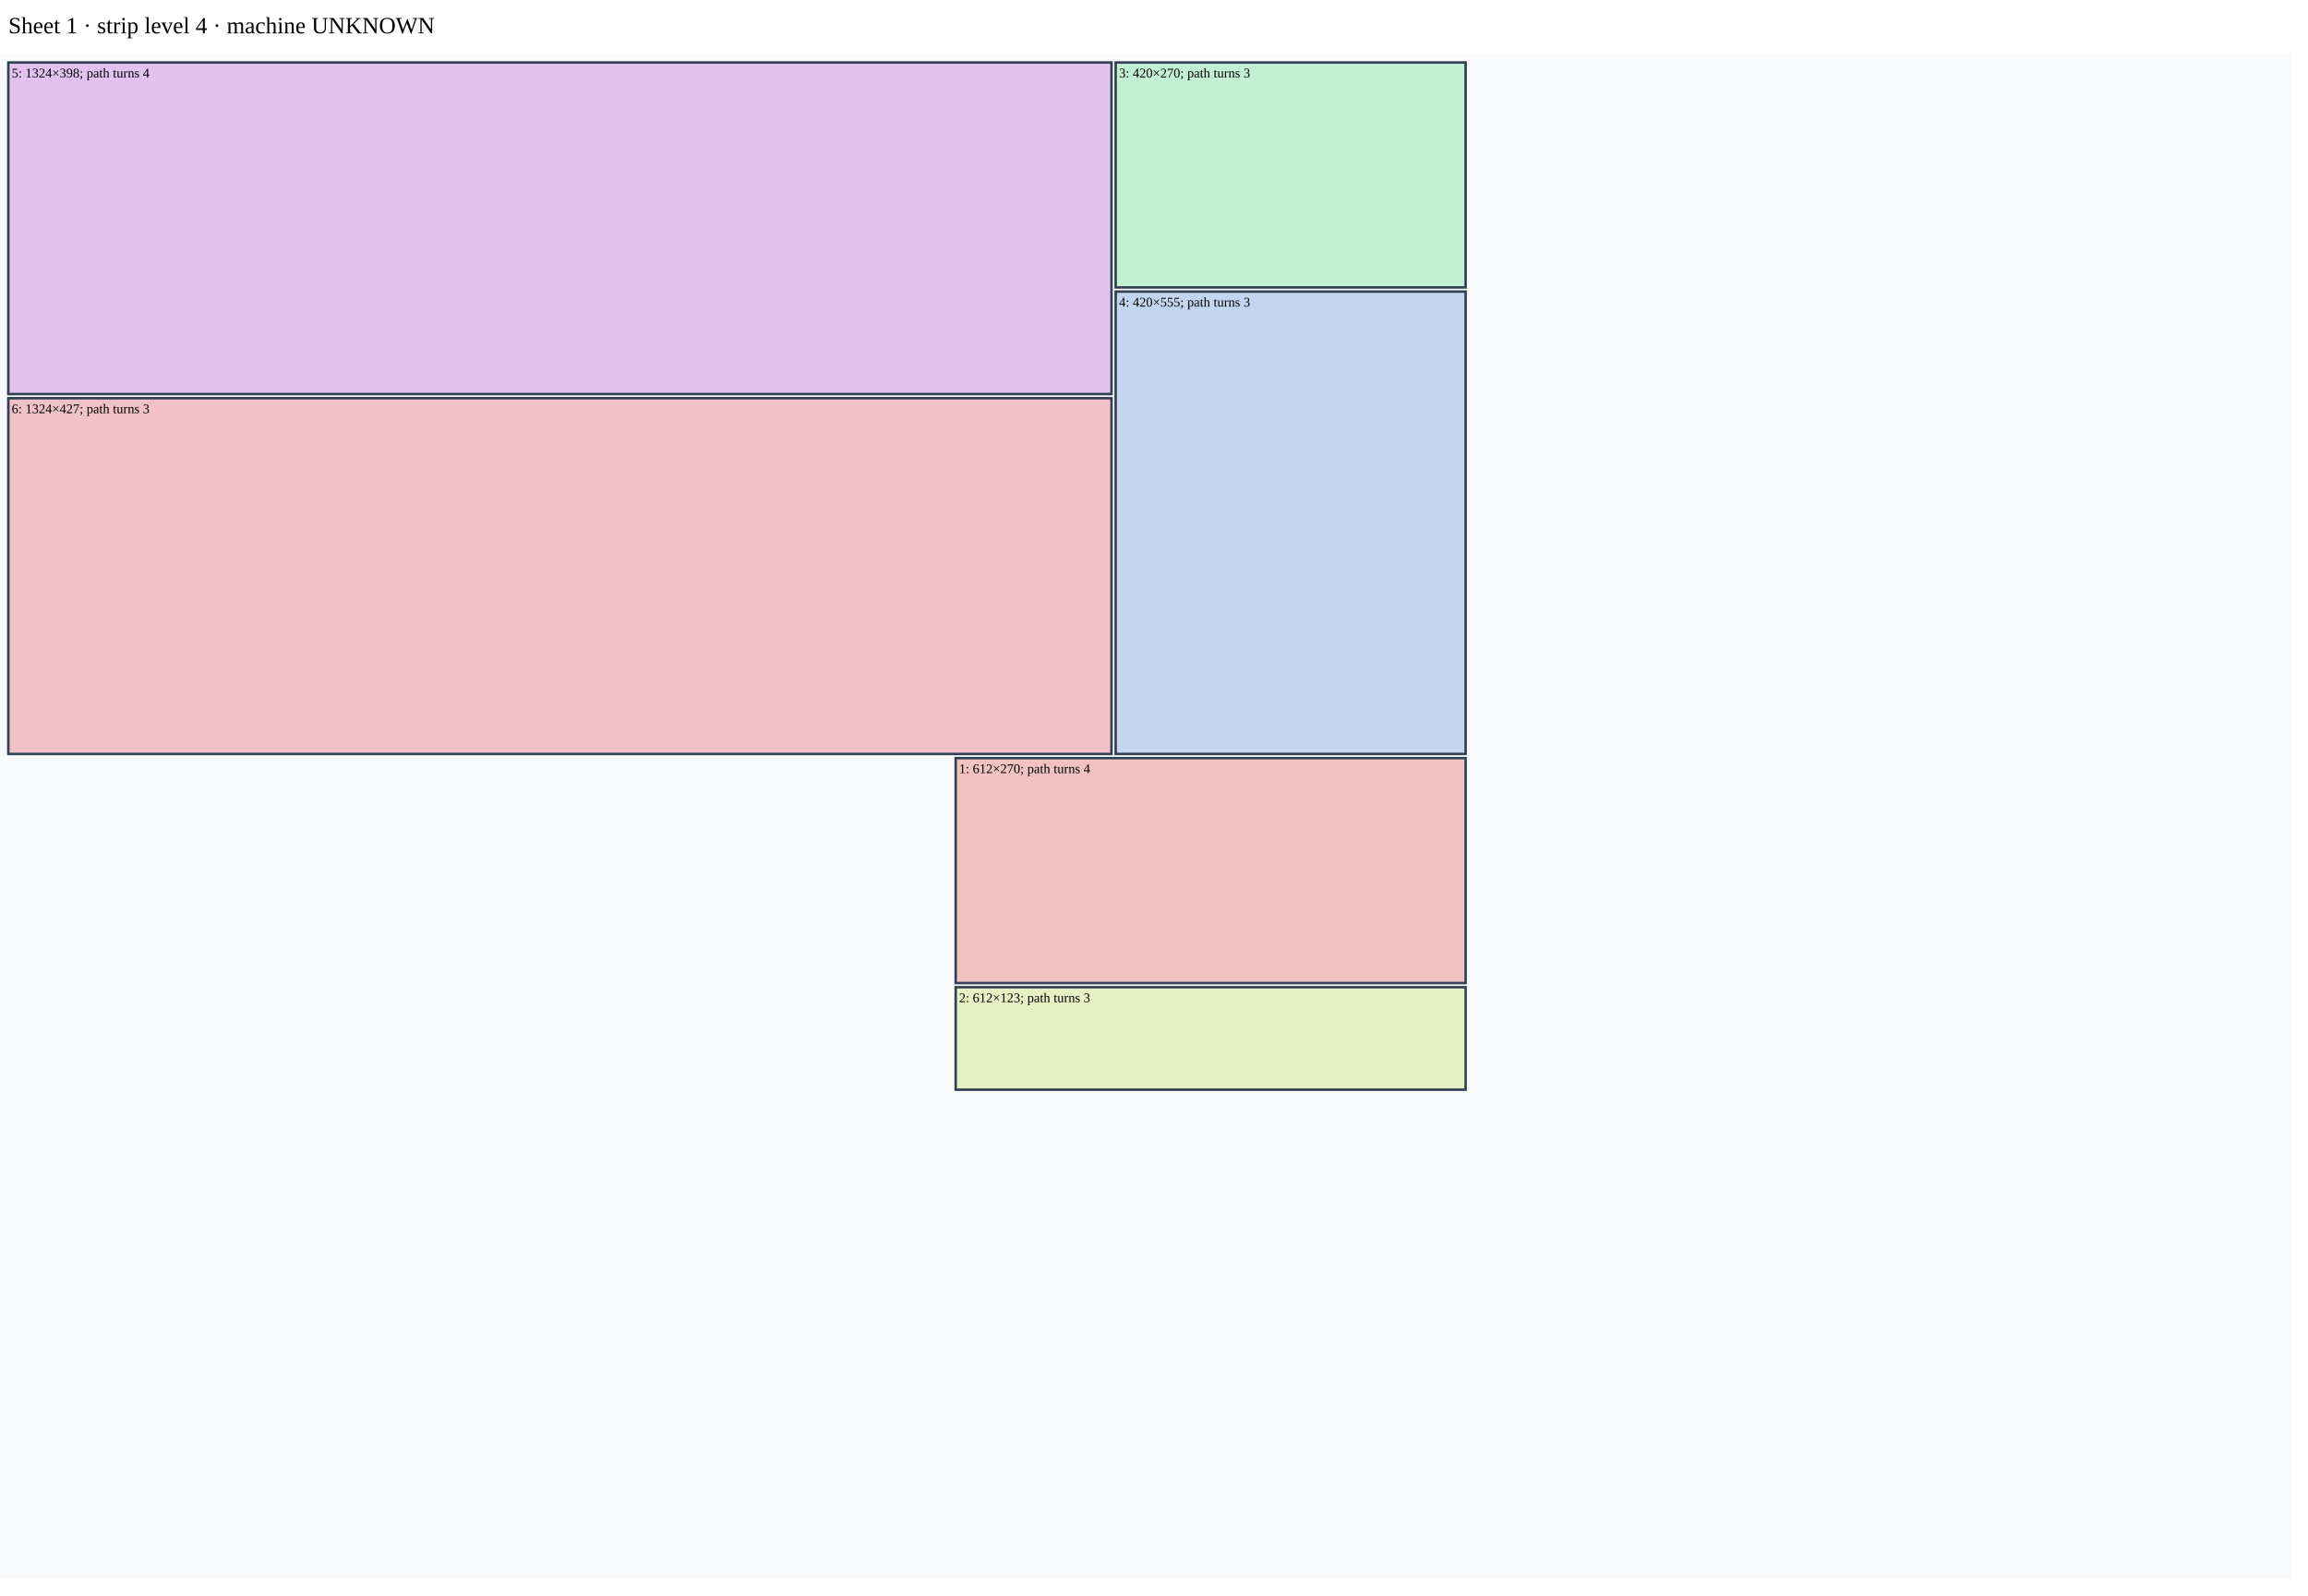
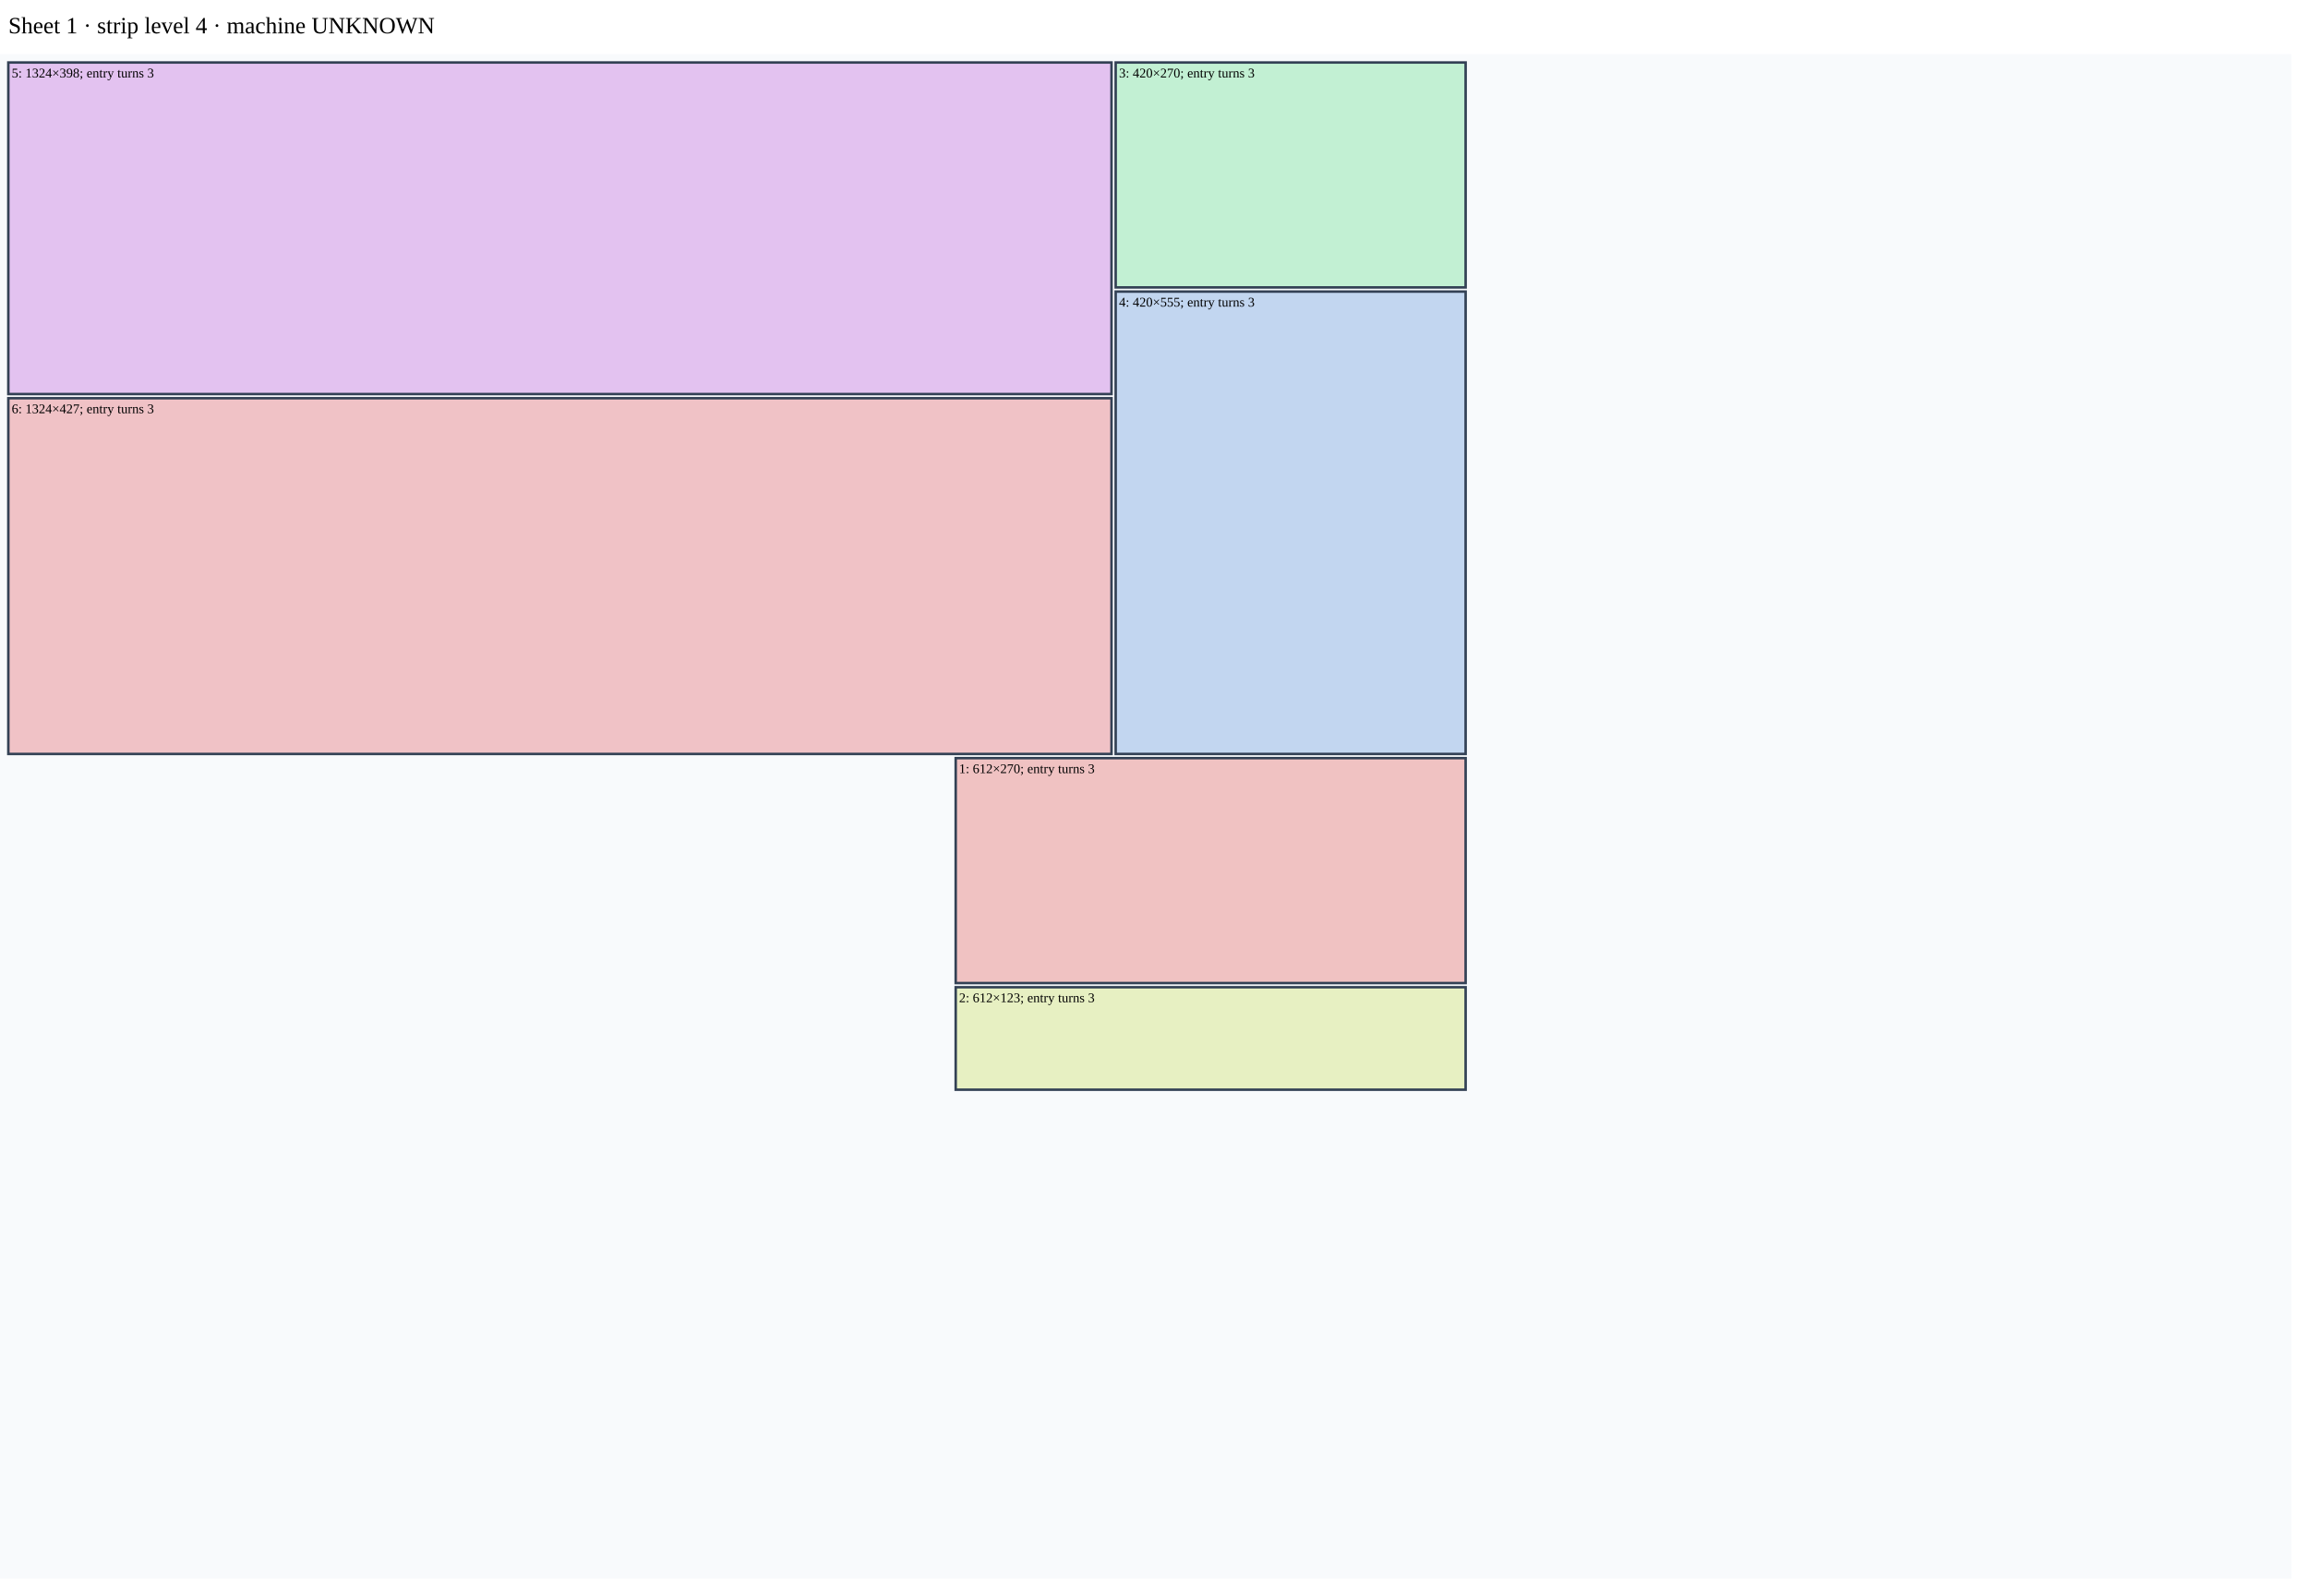
<svg xmlns="http://www.w3.org/2000/svg" viewBox="0 -65 2770 1915">
  <text x="10" y="-25" font-size="28">Sheet 1 · strip level 4 · machine UNKNOWN</text>
  <rect width="2750" height="1830" fill="#f8fafc" />
  <rect x="1147" y="845" width="612" height="270" fill="hsl(0 60% 85%)" stroke="#334155" stroke-width="3" />
-   <text x="1151" y="863" font-size="16">1: 612×270; path turns 4</text>
+   <text x="1151" y="863" font-size="16">1: 612×270; entry turns 3</text>
  <rect x="1147" y="1120" width="612" height="123" fill="hsl(71 60% 85%)" stroke="#334155" stroke-width="3" />
-   <text x="1151" y="1138" font-size="16">2: 612×123; path turns 3</text>
+   <text x="1151" y="1138" font-size="16">2: 612×123; entry turns 3</text>
  <rect x="1339" y="10" width="420" height="270" fill="hsl(142 60% 85%)" stroke="#334155" stroke-width="3" />
-   <text x="1343" y="28" font-size="16">3: 420×270; path turns 3</text>
+   <text x="1343" y="28" font-size="16">3: 420×270; entry turns 3</text>
  <rect x="1339" y="285" width="420" height="555" fill="hsl(213 60% 85%)" stroke="#334155" stroke-width="3" />
-   <text x="1343" y="303" font-size="16">4: 420×555; path turns 3</text>
+   <text x="1343" y="303" font-size="16">4: 420×555; entry turns 3</text>
  <rect x="10" y="10" width="1324" height="398" fill="hsl(284 60% 85%)" stroke="#334155" stroke-width="3" />
-   <text x="14" y="28" font-size="16">5: 1324×398; path turns 4</text>
+   <text x="14" y="28" font-size="16">5: 1324×398; entry turns 3</text>
  <rect x="10" y="413" width="1324" height="427" fill="hsl(355 60% 85%)" stroke="#334155" stroke-width="3" />
-   <text x="14" y="431" font-size="16">6: 1324×427; path turns 3</text>
+   <text x="14" y="431" font-size="16">6: 1324×427; entry turns 3</text>
</svg>
